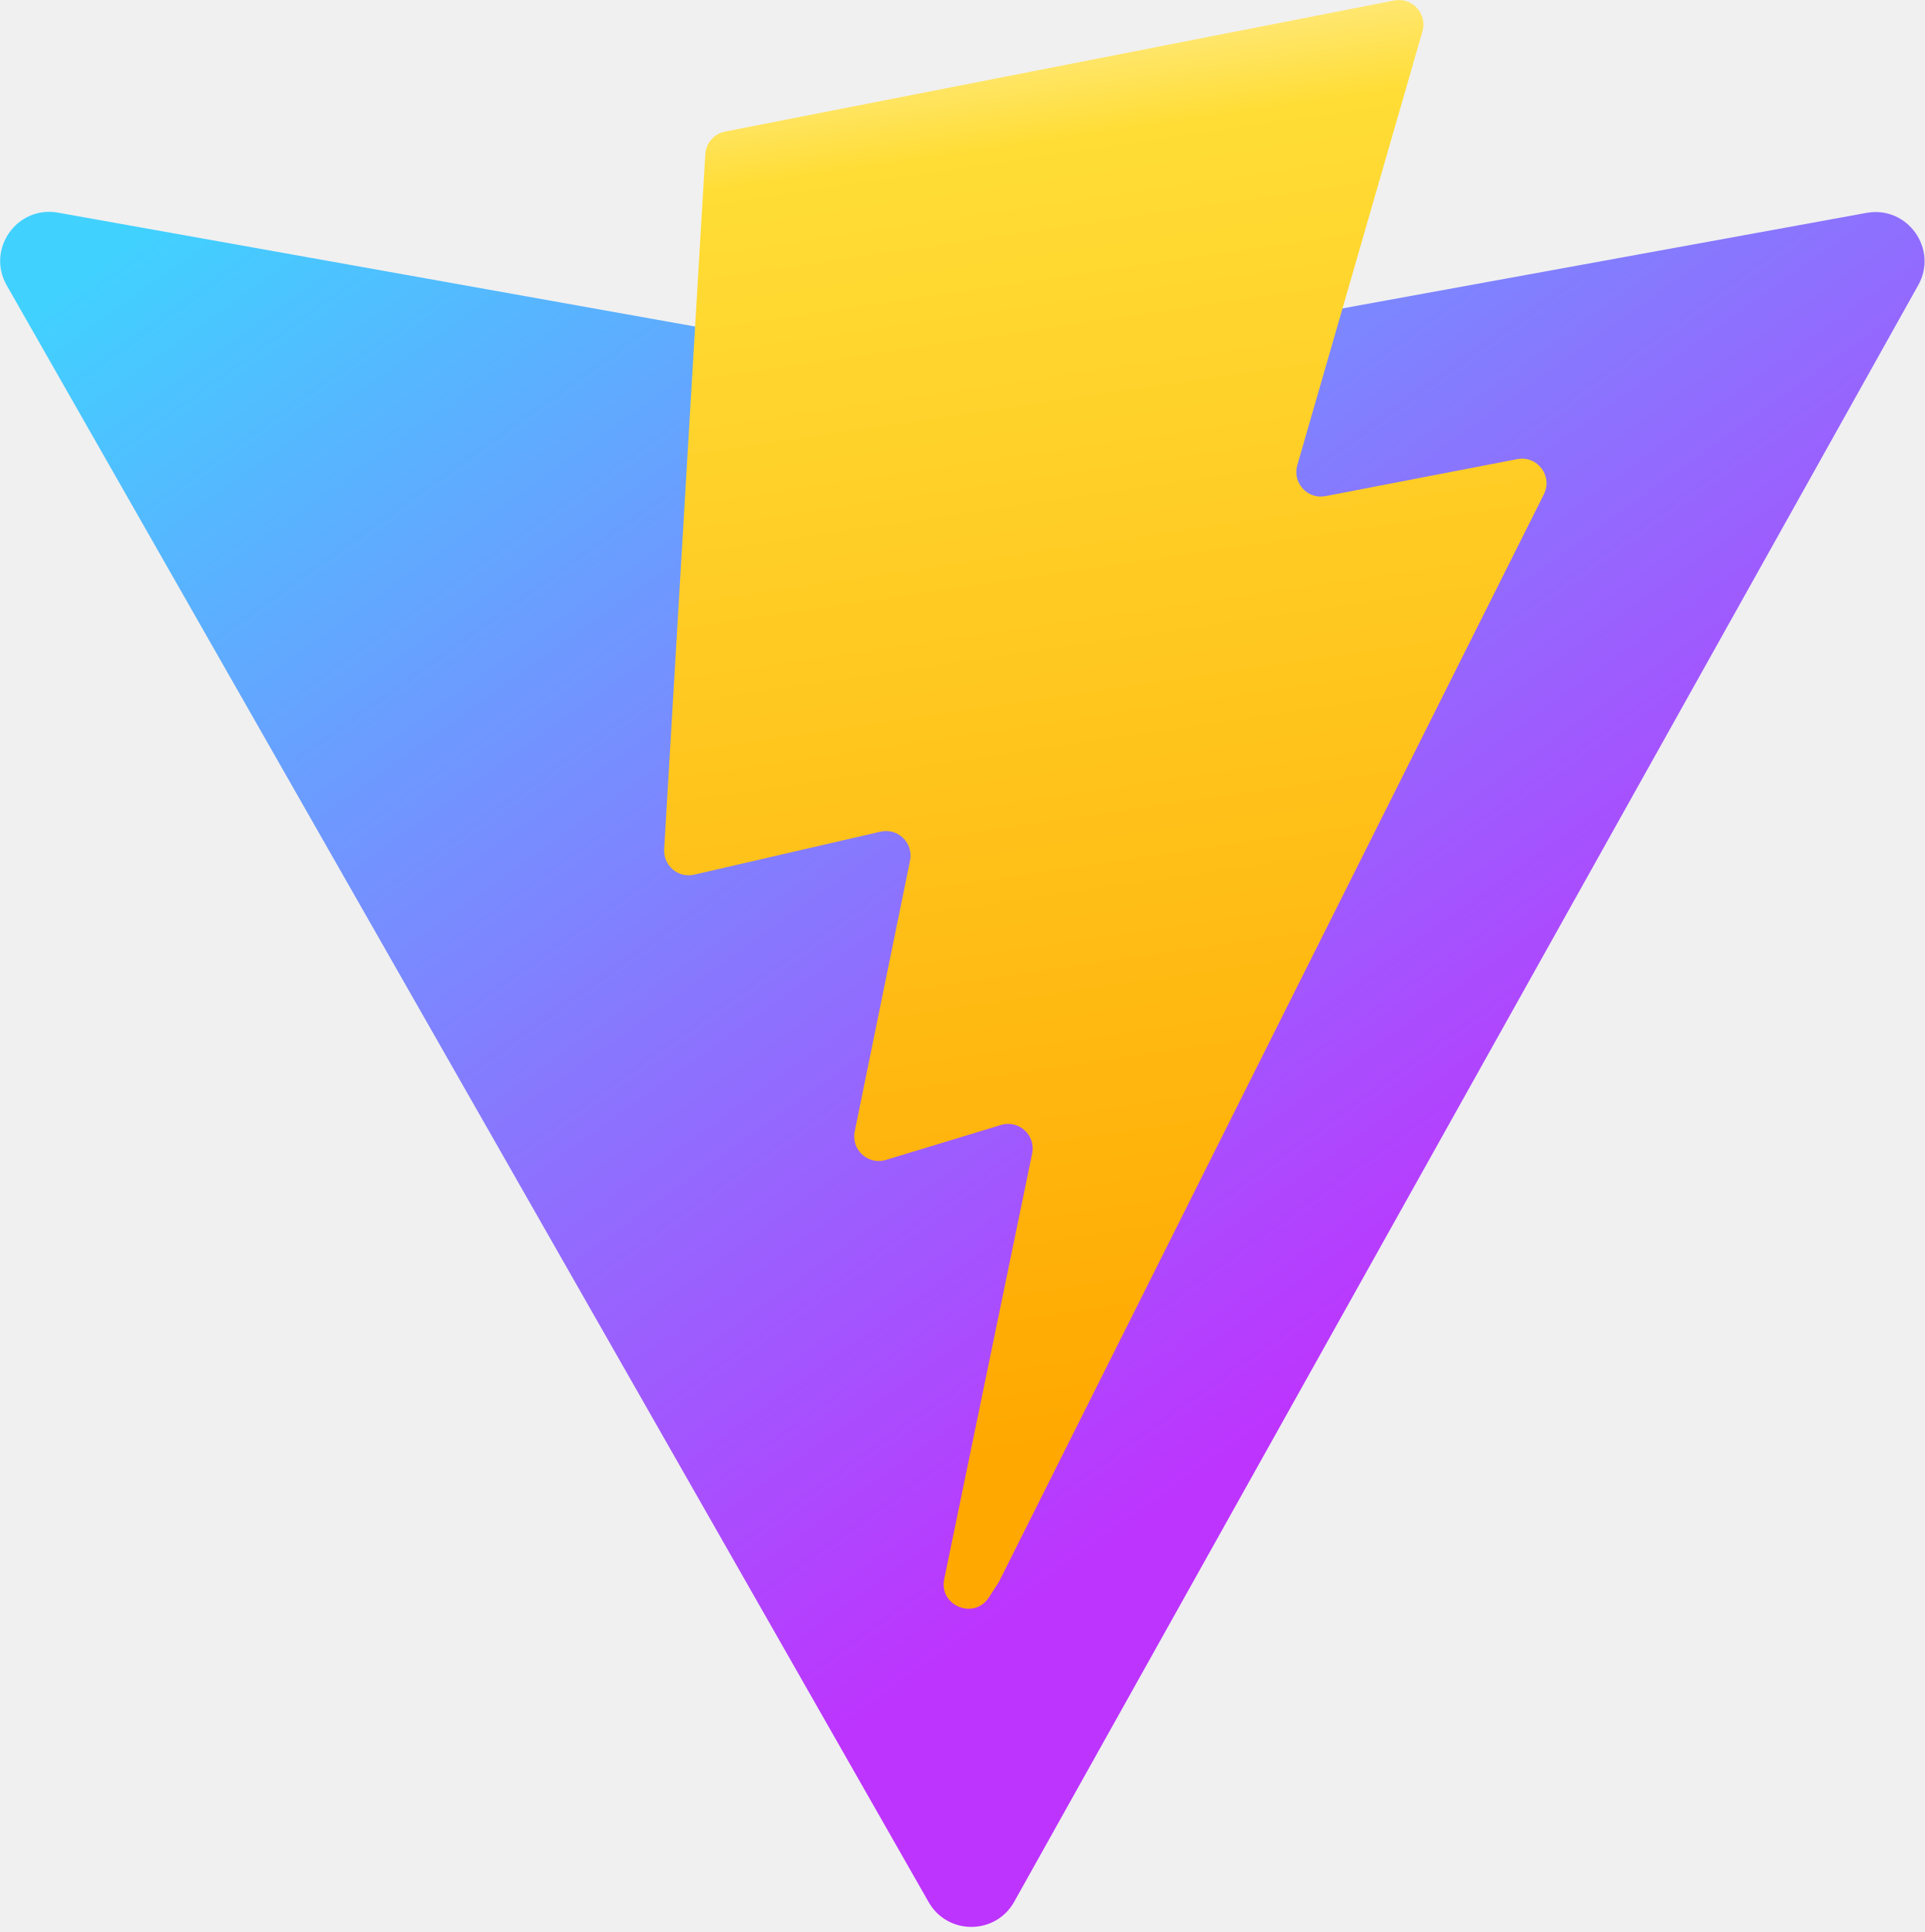
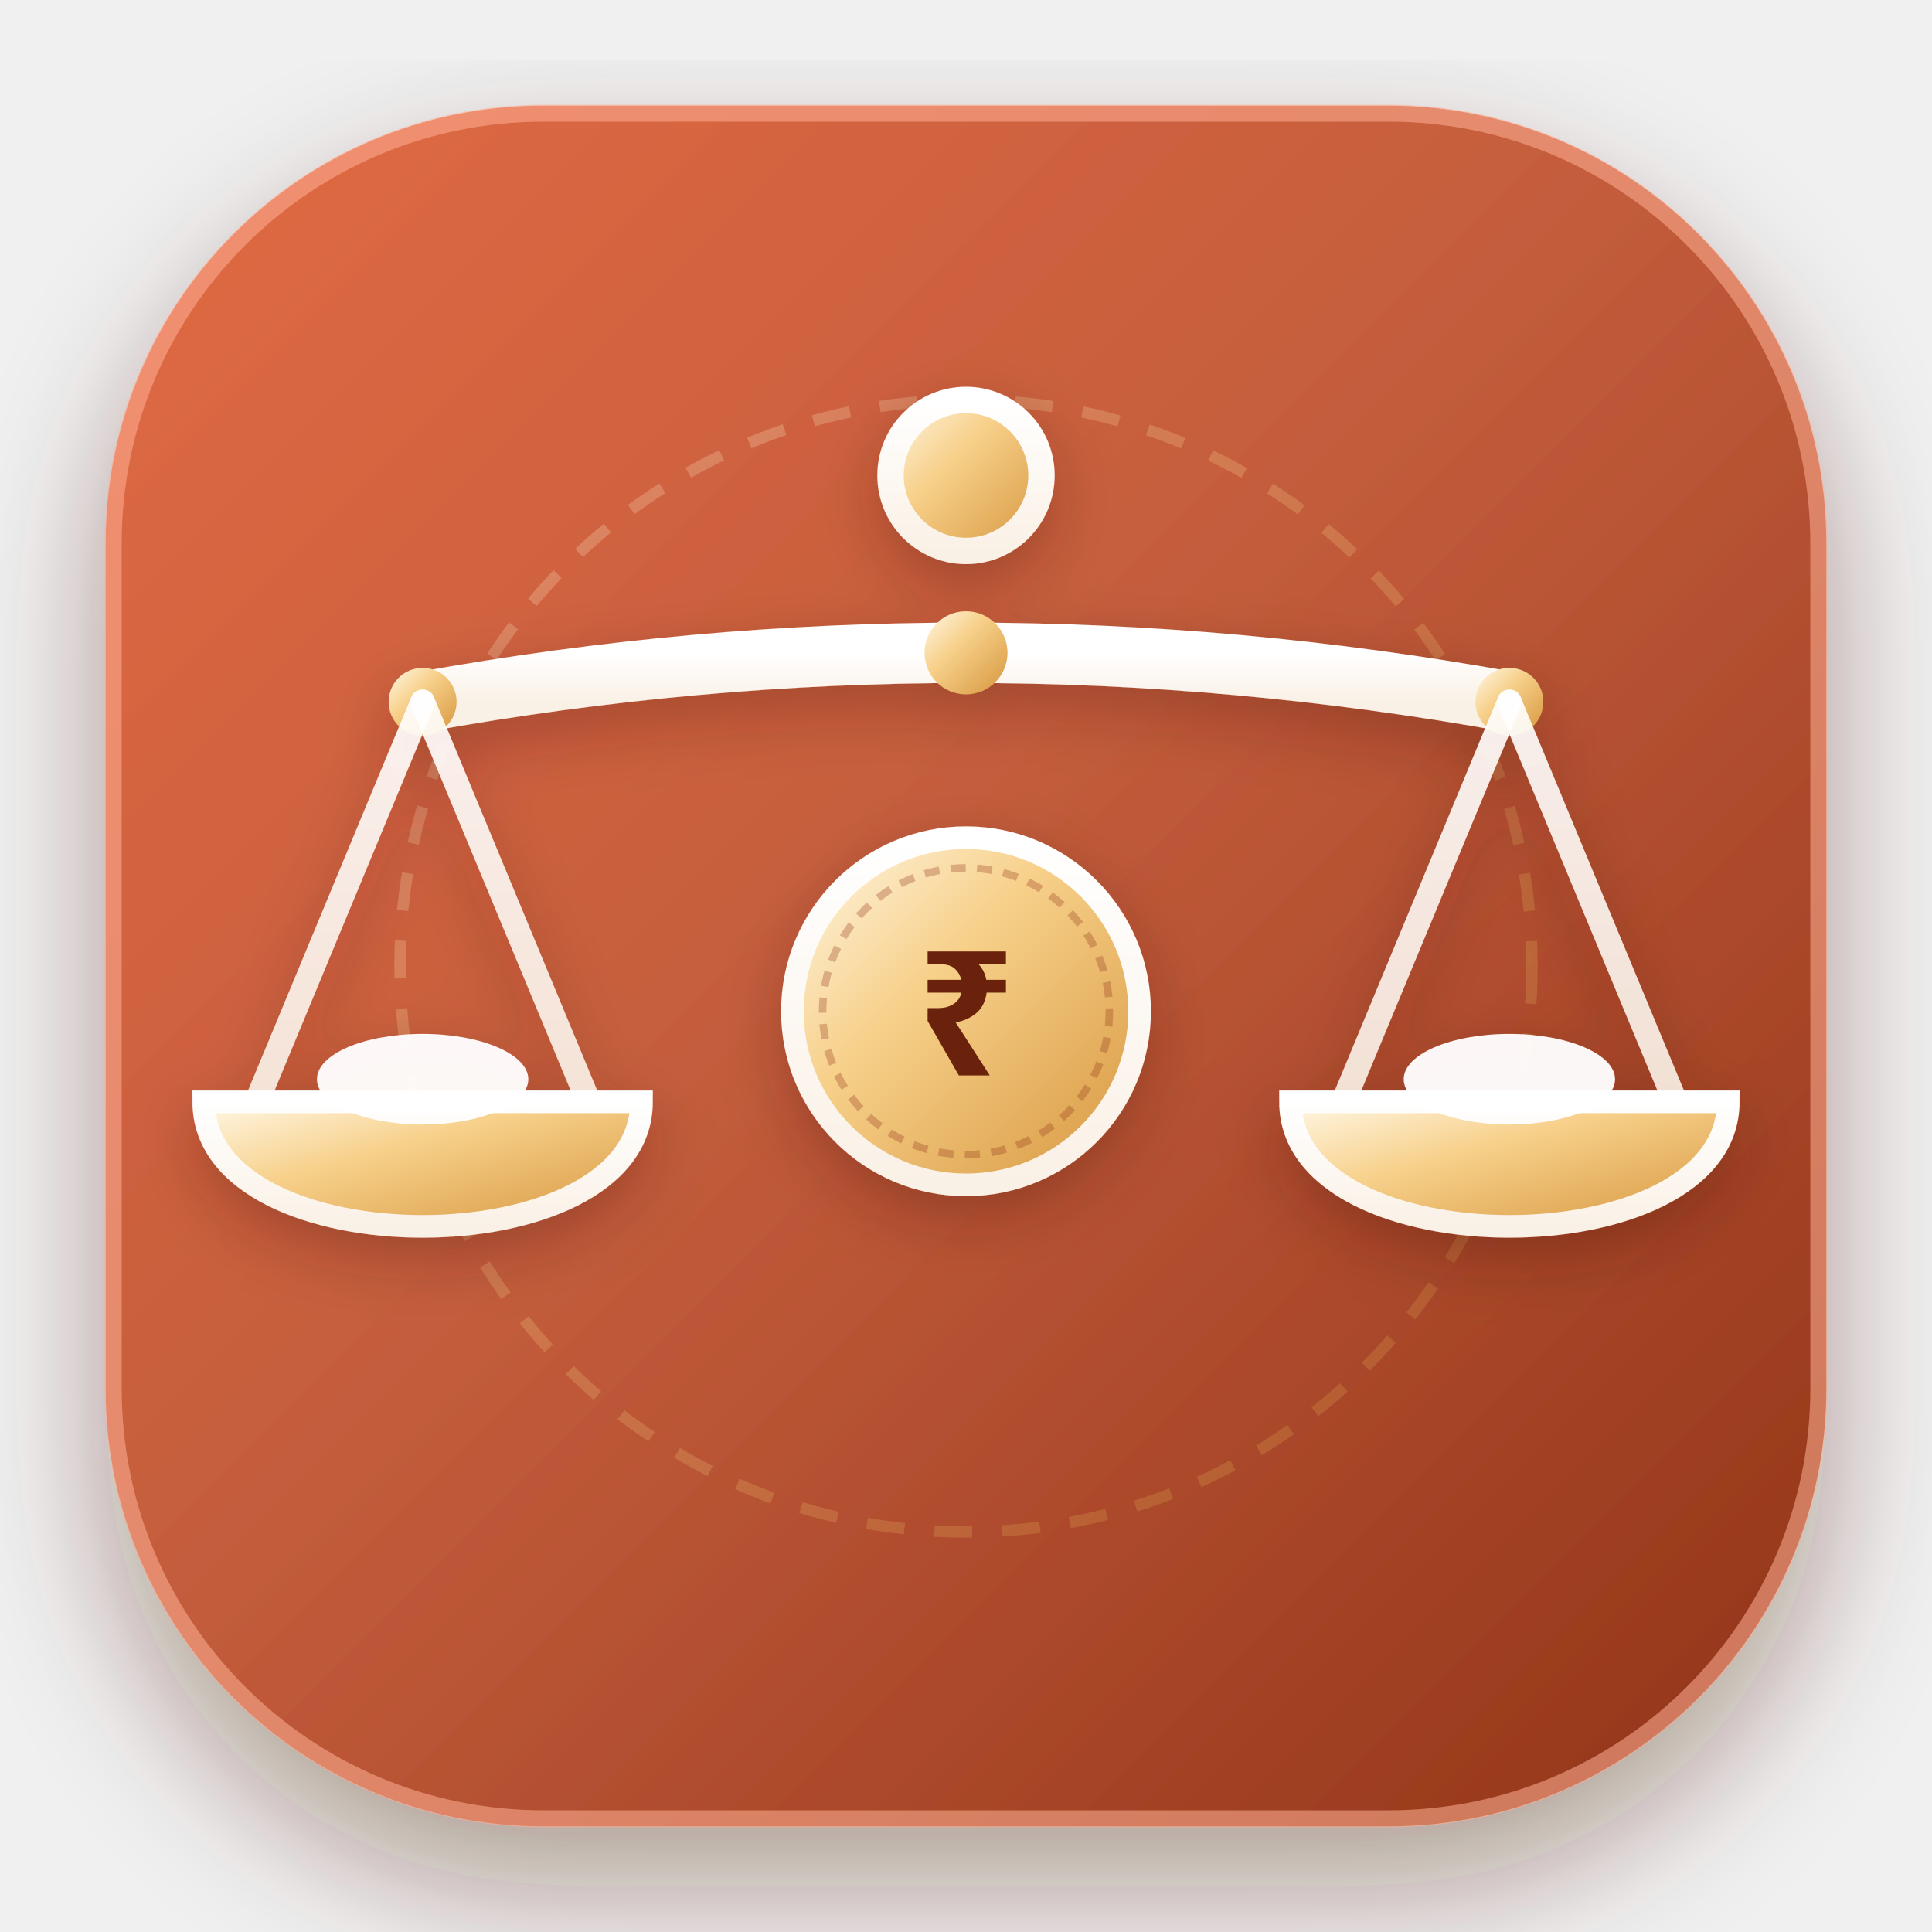
- <svg xmlns="http://www.w3.org/2000/svg" aria-hidden="true" role="img" class="iconify iconify--logos" width="31.88" height="32" preserveAspectRatio="xMidYMid meet" viewBox="0 0 256 257">
+ <svg xmlns="http://www.w3.org/2000/svg" viewBox="0 0 512 512" width="100%" height="100%">
  <defs>
-     <linearGradient id="IconifyId1813088fe1fbc01fb466" x1="-.828%" x2="57.636%" y1="7.652%" y2="78.411%">
-       <stop offset="0%" stop-color="#41D1FF" />
-       <stop offset="100%" stop-color="#BD34FE" />
+     <linearGradient id="dbBg" x1="0%" y1="0%" x2="100%" y2="100%">
+       <stop offset="0%" stop-color="#E26A45" />
+       <stop offset="45%" stop-color="#C45D3C" />
+       <stop offset="100%" stop-color="#8F3216" />
    </linearGradient>
-     <linearGradient id="IconifyId1813088fe1fbc01fb467" x1="43.376%" x2="50.316%" y1="2.242%" y2="89.03%">
-       <stop offset="0%" stop-color="#FFEA83" />
-       <stop offset="8.333%" stop-color="#FFDD35" />
-       <stop offset="100%" stop-color="#FFA800" />
+     <linearGradient id="dbGold" x1="0%" y1="0%" x2="100%" y2="100%">
+       <stop offset="0%" stop-color="#FFF8E7" />
+       <stop offset="40%" stop-color="#F7D08A" />
+       <stop offset="100%" stop-color="#D6963E" />
    </linearGradient>
+     <linearGradient id="dbIvory" x1="0%" y1="0%" x2="0%" y2="100%">
+       <stop offset="0%" stop-color="#FFFFFF" />
+       <stop offset="100%" stop-color="#FAF1E6" />
+     </linearGradient>
+     <filter id="dbShadow" x="-15%" y="-15%" width="130%" height="130%">
+       <feDropShadow dx="0" dy="16" stdDeviation="18" flood-color="#461405" flood-opacity="0.38" />
+     </filter>
+     <filter id="glow" x="-20%" y="-20%" width="140%" height="140%">
+       <feDropShadow dx="0" dy="6" stdDeviation="8" flood-color="#2D0B02" flood-opacity="0.25" />
+     </filter>
  </defs>
-   <path fill="url(#IconifyId1813088fe1fbc01fb466)" d="M255.153 37.938L134.897 252.976c-2.483 4.44-8.862 4.466-11.382.048L.875 37.958c-2.746-4.814 1.371-10.646 6.827-9.67l120.385 21.517a6.537 6.537 0 0 0 2.322-.004l117.867-21.483c5.438-.991 9.574 4.796 6.877 9.62Z" />
-   <path fill="url(#IconifyId1813088fe1fbc01fb467)" d="M185.432.063L96.44 17.501a3.268 3.268 0 0 0-2.634 3.014l-5.474 92.456a3.268 3.268 0 0 0 3.997 3.378l24.777-5.718c2.318-.535 4.413 1.507 3.936 3.838l-7.361 36.047c-.495 2.426 1.782 4.5 4.151 3.78l15.304-4.649c2.372-.72 4.652 1.36 4.15 3.788l-11.698 56.621c-.732 3.542 3.979 5.473 5.943 2.437l1.313-2.028l72.516-144.72c1.215-2.423-.88-5.186-3.54-4.672l-25.505 4.922c-2.396.462-4.435-1.77-3.759-4.114l16.646-57.705c.677-2.35-1.37-4.583-3.769-4.113Z" />
+   <rect x="28" y="28" width="456" height="456" rx="116" fill="url(#dbBg)" filter="url(#dbShadow)" />
+   <rect x="30" y="30" width="452" height="452" rx="114" fill="none" stroke="#FFAE94" stroke-width="4.5" stroke-opacity="0.55" />
+   <circle cx="256" cy="256" r="150" fill="none" stroke="url(#dbGold)" stroke-width="3" opacity="0.25" stroke-dasharray="10 8" />
+   <g filter="url(#glow)">
+     <path d="M 176 400 L 336 400" stroke="url(#dbIvory)" stroke-width="20" stroke-linecap="round" />
+     <path d="M 216 418 L 296 418" stroke="url(#dbGold)" stroke-width="12" stroke-linecap="round" opacity="0.9" />
+     <line x1="256" y1="126" x2="256" y2="400" stroke="url(#dbIvory)" stroke-width="18" stroke-linecap="round" />
+     <circle cx="256" cy="126" r="20" fill="url(#dbGold)" stroke="url(#dbIvory)" stroke-width="7" />
+     <path d="M 112 186 Q 256 160 400 186" fill="none" stroke="url(#dbIvory)" stroke-width="16" stroke-linecap="round" />
+     <circle cx="256" cy="173" r="11" fill="url(#dbGold)" />
+     <circle cx="112" cy="186" r="9" fill="url(#dbGold)" />
+     <line x1="112" y1="186" x2="68" y2="292" stroke="url(#dbIvory)" stroke-width="6.5" stroke-linecap="round" stroke-opacity="0.9" />
+     <line x1="112" y1="186" x2="156" y2="292" stroke="url(#dbIvory)" stroke-width="6.5" stroke-linecap="round" stroke-opacity="0.9" />
+     <path d="M 54 292 C 54 336 170 336 170 292 Z" fill="url(#dbGold)" stroke="url(#dbIvory)" stroke-width="6" />
+     <ellipse cx="112" cy="286" rx="28" ry="12" fill="#FFFFFF" opacity="0.95" />
+     <circle cx="400" cy="186" r="9" fill="url(#dbGold)" />
+     <line x1="400" y1="186" x2="356" y2="292" stroke="url(#dbIvory)" stroke-width="6.5" stroke-linecap="round" stroke-opacity="0.9" />
+     <line x1="400" y1="186" x2="444" y2="292" stroke="url(#dbIvory)" stroke-width="6.5" stroke-linecap="round" stroke-opacity="0.9" />
+     <path d="M 342 292 C 342 336 458 336 458 292 Z" fill="url(#dbGold)" stroke="url(#dbIvory)" stroke-width="6" />
+     <ellipse cx="400" cy="286" rx="28" ry="12" fill="#FFFFFF" opacity="0.95" />
+     <circle cx="256" cy="268" r="46" fill="url(#dbGold)" stroke="url(#dbIvory)" stroke-width="6" />
+     <circle cx="256" cy="268" r="38" fill="none" stroke="#8F3216" stroke-width="2" opacity="0.3" stroke-dasharray="4 3" />
+     <text x="256" y="285" font-family="'Manrope', 'Segoe UI', sans-serif" font-weight="900" font-size="46" text-anchor="middle" fill="#6A220D">₹</text>
+   </g>
</svg>
